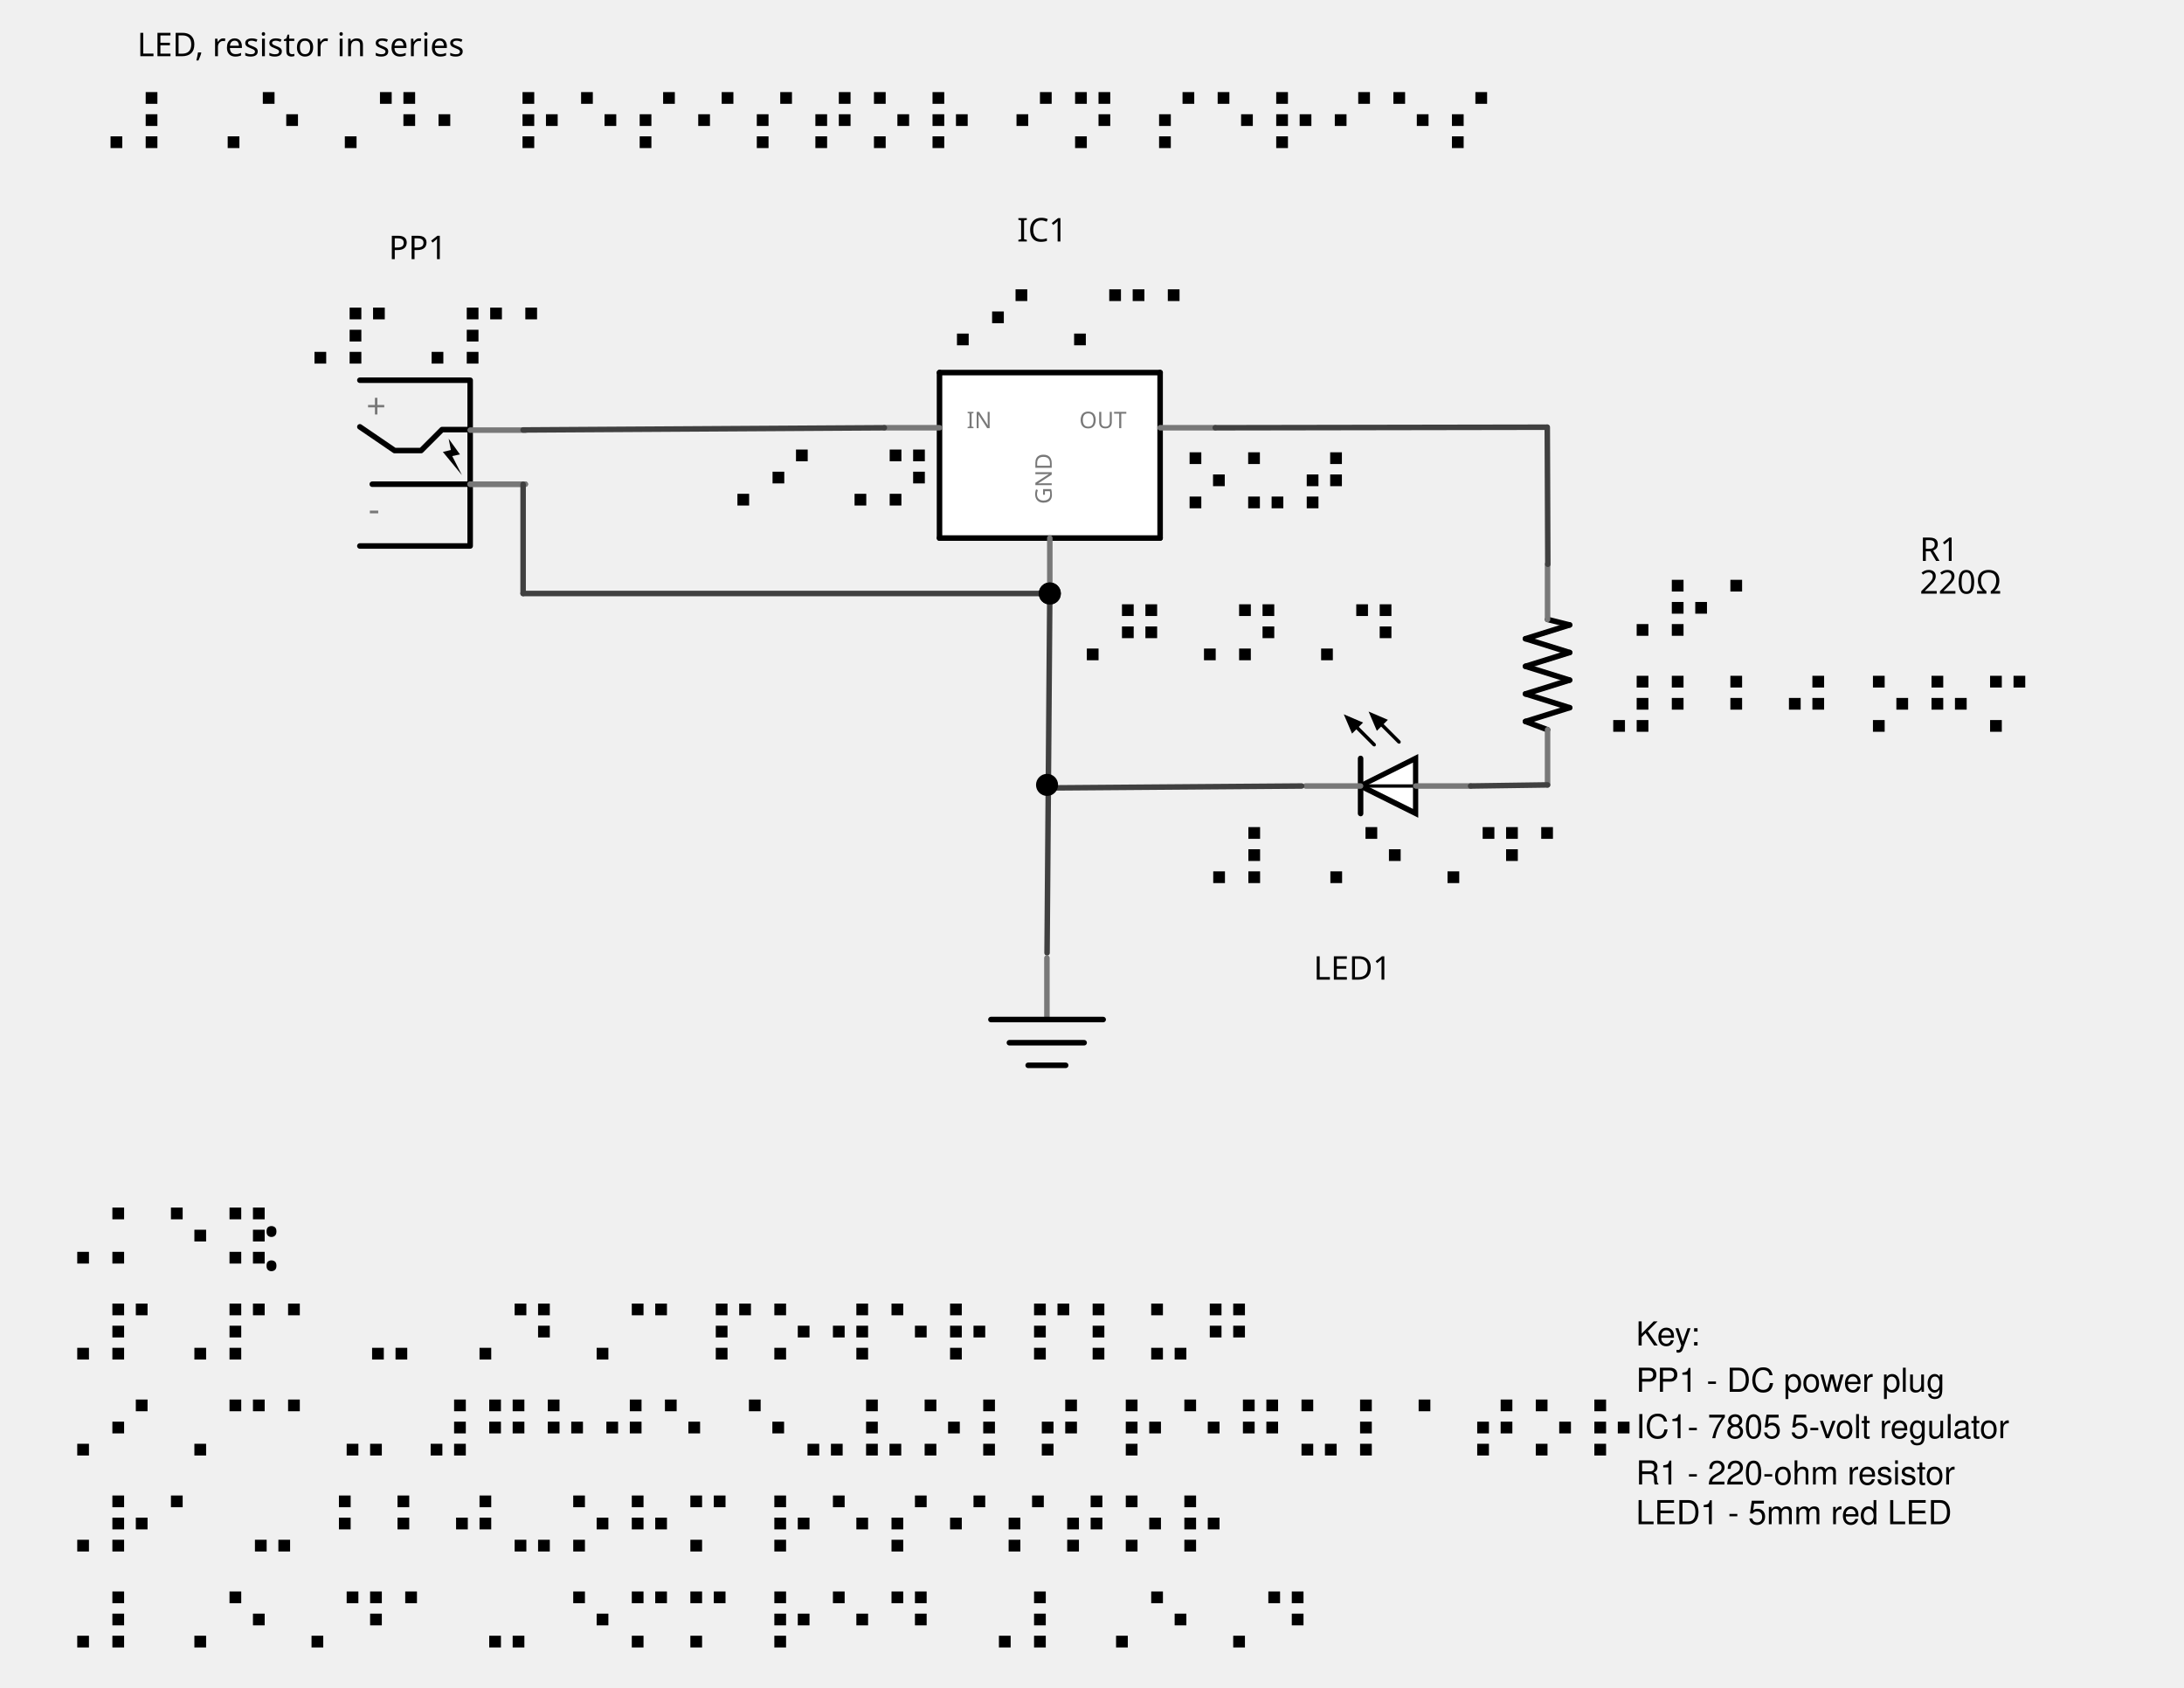
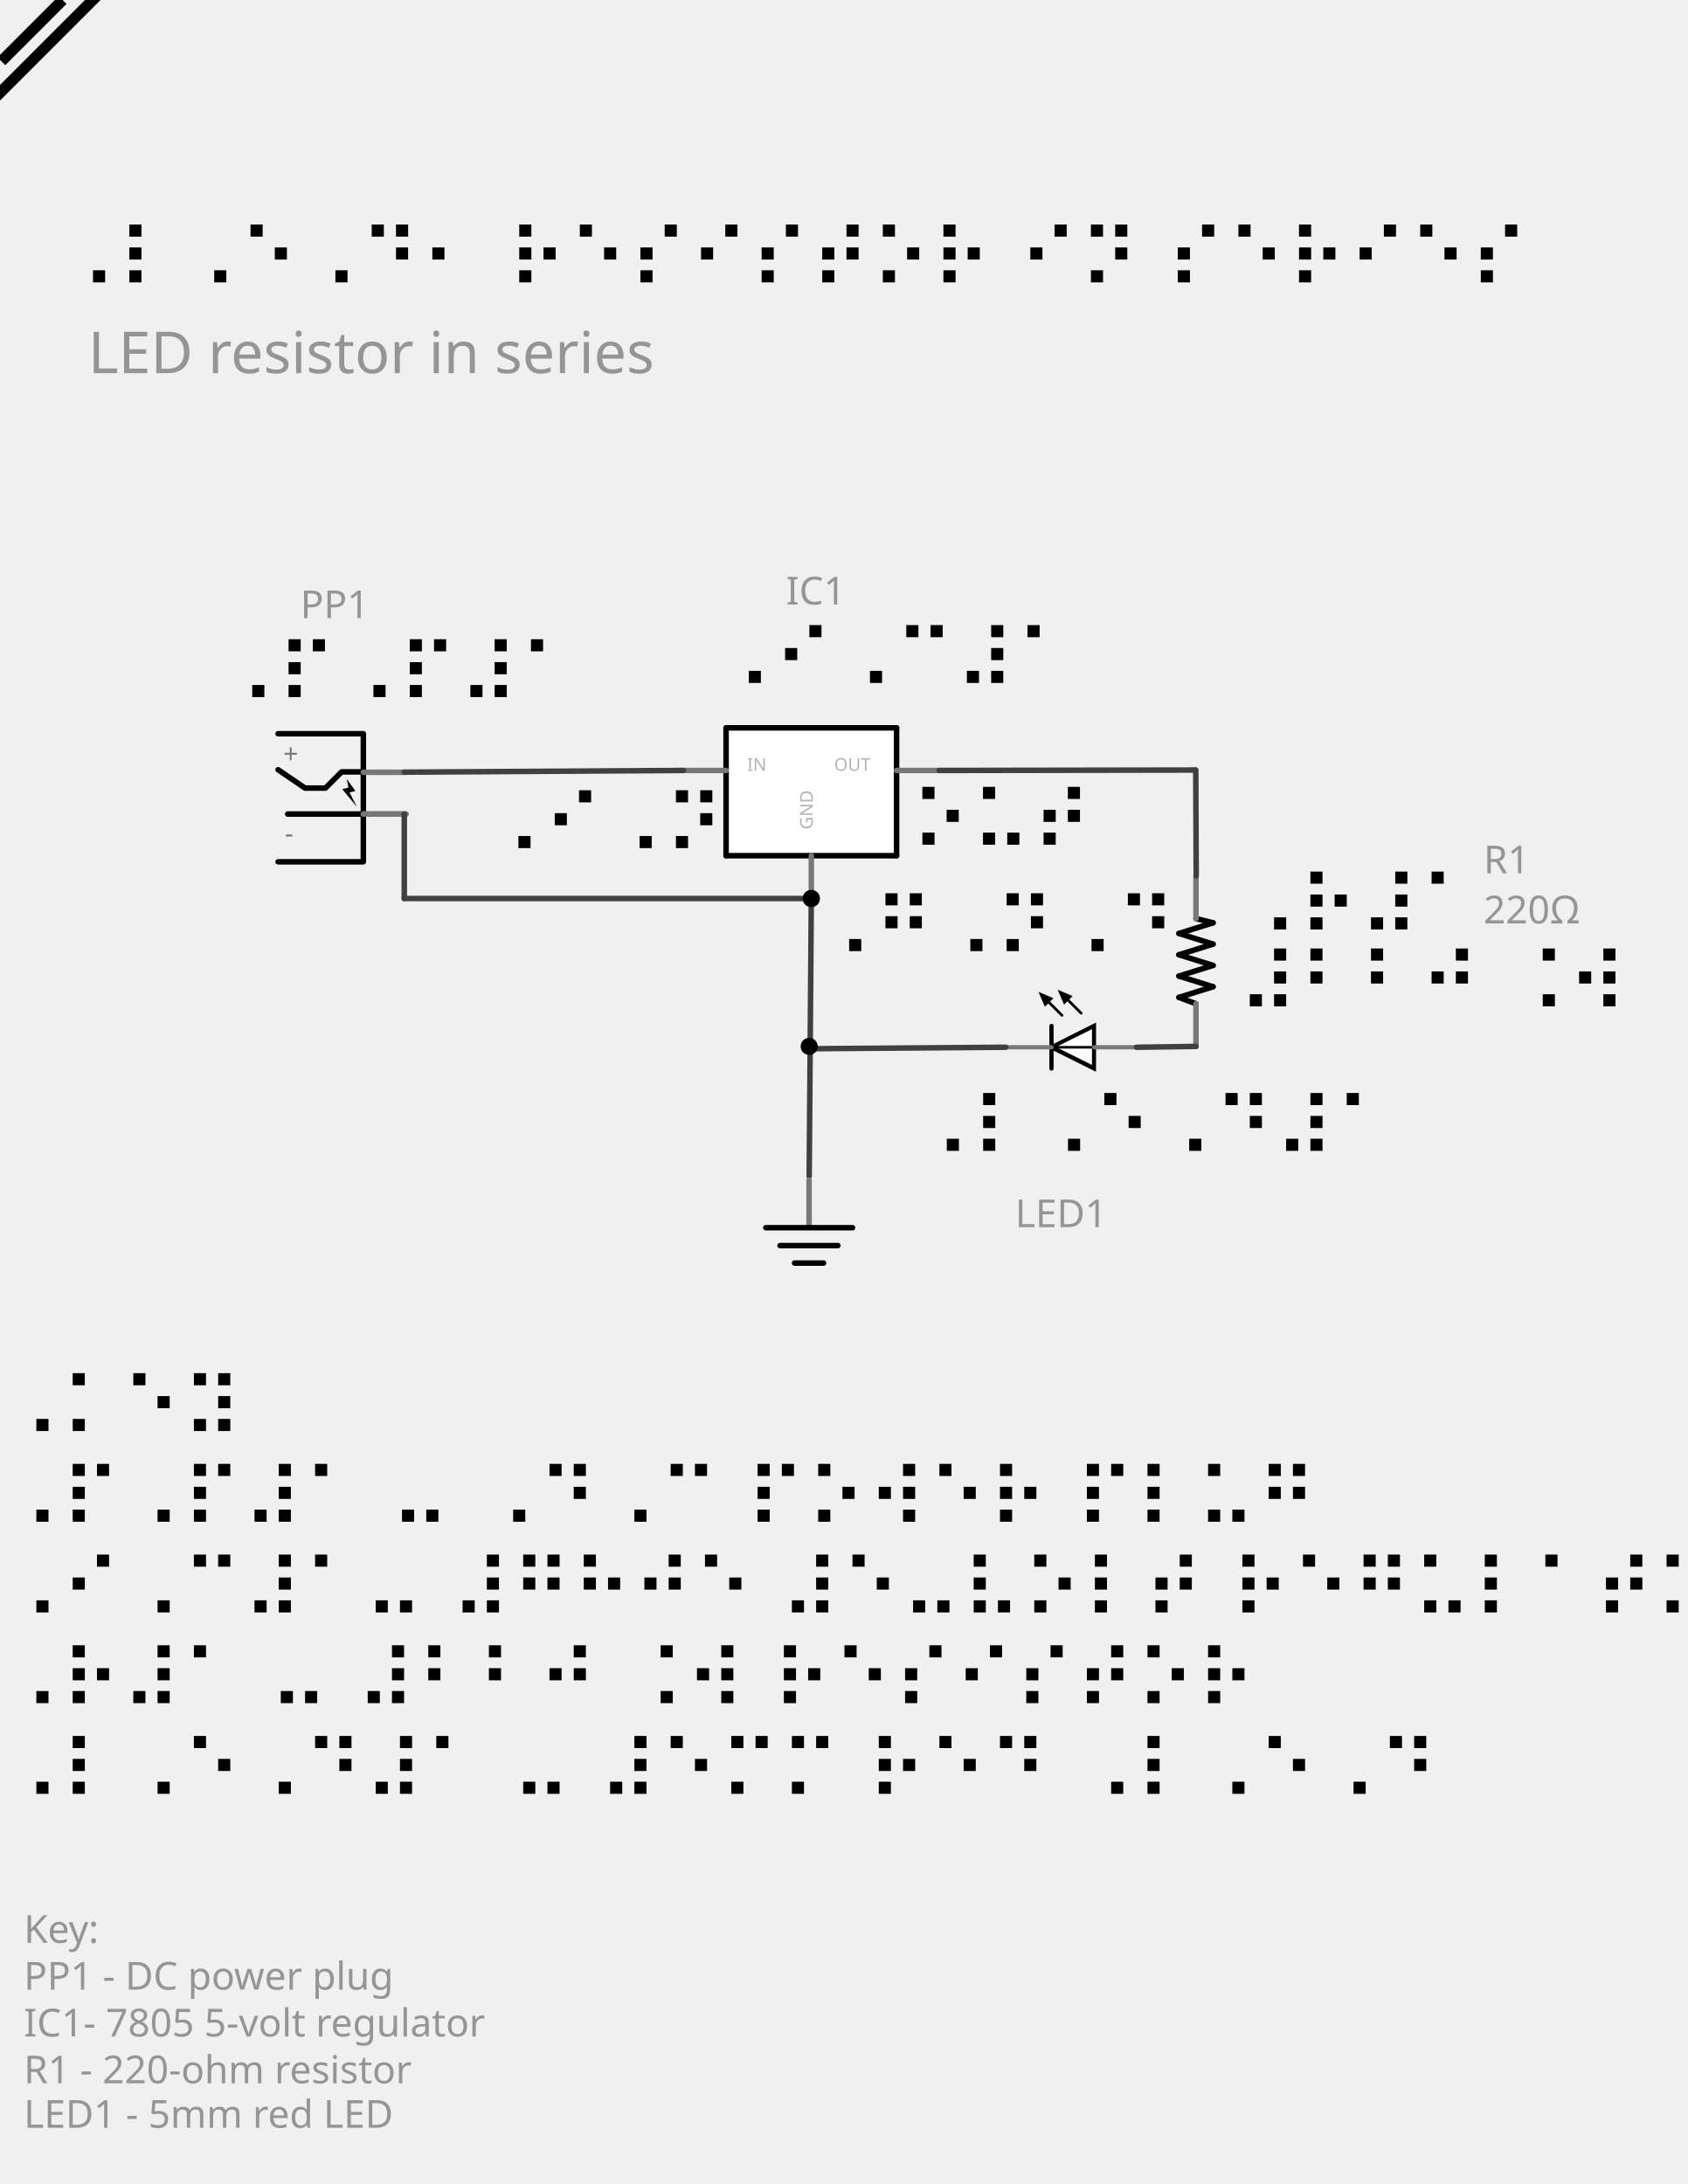
- <svg xmlns="http://www.w3.org/2000/svg" version="1.1" x="0px" y="0px" viewBox="0 0 792 612" style="enable-background:new 0 0 792 612;" xml:space="preserve">
-   <style type="text/css">
- 	.st0{fill:none;stroke:#000000;stroke-width:2;stroke-linecap:round;stroke-linejoin:round;}
- 	.st1{fill:none;stroke:#787878;stroke-width:2;stroke-linecap:round;stroke-linejoin:round;}
- 	.st2{fill:#787878;}
- 	.st3{font-family:'ArialMT';}
- 	.st4{font-size:12.503px;}
- 	.st5{fill:#FFFFFF;}
- 	.st6{fill:none;stroke:#000000;stroke-width:2;stroke-linecap:round;}
- 	.st7{fill:none;stroke:#787878;stroke-width:2;stroke-linecap:round;}
- 	.st8{fill:none;}
- 	.st9{fill:none;stroke:#404040;stroke-width:2;stroke-linecap:round;}
- 	.st10{font-size:8.3px;}
- 	.st11{font-size:11.856px;}
- 	.st12{font-family:'Helvetica';}
- 	.st13{font-size:12px;}
- 	.st14{enable-background:new    ;}
- 	.st15{font-family:'AppleBraille';}
- 	.st16{font-size:29px;}
- 	.st17{font-family:'MyriadPro-Regular';}
- </style>
-   <g id="Layer_1">
-     <g>
-       <g transform="translate(28.8,7.06667)">
-         <g transform="matrix(-1,0,0,1,0,0)">
-           <g id="schematic">
-             <polyline class="st0" points="-141.7,148.7 -131.5,148.7 -123.9,156.3 -114.3,156.3 -101.7,147.7      " />
-             <polyline class="st0" points="-141.7,168.5 -128.9,168.5 -106.2,168.5      " />
-             <polyline id="box_1_" class="st0" points="-101.7,190.9 -141.7,190.9 -141.7,130.8 -101.7,130.8      " />
-             <polygon points="-133.9,152 -138,157.7 -135.2,158.3 -138.7,165.2 -131.8,156.8 -134.7,156.1      " />
-             <g id="connector2terminal">
- 					</g>
-             <g id="connector1terminal">
- 					</g>
-             <g id="connector0terminal">
- 					</g>
-             <line id="connector2pin" class="st1" x1="-141.7" y1="168.5" x2="-161.7" y2="168.5" />
-             <line id="connector0pin" class="st1" x1="-141.7" y1="148.9" x2="-161.7" y2="148.9" />
-             <line id="connector1pin" class="st1" x1="-141.7" y1="168.5" x2="-161.7" y2="168.5" />
-             <g transform="matrix(1, 0, 0, 1, 19.3843, 25.585)">
-               <text transform="matrix(1 0 0 1 -128.2386 156.3384)" class="st2 st3 st4">-</text>
-             </g>
-             <g transform="matrix(1, 0, 0, 1, 18.5503, 12.1563)">
-               <text transform="matrix(1 0 0 1 -129.72 132.4556)" class="st2 st3 st4">+</text>
+ <svg xmlns="http://www.w3.org/2000/svg" version="1.1" id="Layer_1" x="0px" y="0px" width="612px" height="792px" viewBox="0 0 612 792" enable-background="new 0 0 612 792" xml:space="preserve">
+   <g id="Layer_1_2_">
+     <g id="Layer_1_1_">
+       <g>
+         <g transform="translate(28.8,7.06667)">
+           <g transform="matrix(-1,0,0,1,0,0)">
+             <g id="schematic">
+               <polyline fill="none" stroke="#000000" stroke-width="2" stroke-linecap="round" stroke-linejoin="round" points="        -102.95,272.844 -95.068,272.844 -89.196,278.717 -81.777,278.717 -72.041,272.071       " />
+               <polyline fill="none" stroke="#000000" stroke-width="2" stroke-linecap="round" stroke-linejoin="round" points="        -102.95,288.144 -93.059,288.144 -75.518,288.144       " />
+               <polyline id="box_1_" fill="none" stroke="#000000" stroke-width="2" stroke-linecap="round" stroke-linejoin="round" points="        -72.041,305.453 -102.95,305.453 -102.95,259.012 -72.041,259.012       " />
+               <polygon points="-96.923,275.394 -100.091,279.799 -97.927,280.262 -100.632,285.594 -95.3,279.103 -97.541,278.562       " />
+               <g id="connector2terminal">
+ 						</g>
+               <g id="connector1terminal">
+ 						</g>
+               <g id="connector0terminal">
+ 						</g>
+               <line id="connector2pin" fill="none" stroke="#787878" stroke-width="2" stroke-linecap="round" stroke-linejoin="round" x1="-102.95" y1="288.144" x2="-118.405" y2="288.144" />
+               <line id="connector0pin" fill="none" stroke="#787878" stroke-width="2" stroke-linecap="round" stroke-linejoin="round" x1="-102.95" y1="272.999" x2="-118.405" y2="272.999" />
+               <line id="connector1pin" fill="none" stroke="#787878" stroke-width="2" stroke-linecap="round" stroke-linejoin="round" x1="-102.95" y1="288.144" x2="-118.405" y2="288.144" />
+               <g transform="matrix(1, 0, 0, 1, 19.3843, 25.585)">
+                 <text transform="matrix(1 0 0 1 -96.9534 272.9313)" fill="#787878" font-family="'ArialMT'" font-size="9.661">-</text>
+               </g>
+               <g transform="matrix(1, 0, 0, 1, 18.5503, 12.1563)">
+                 <text transform="matrix(1 0 0 1 -97.9085 257.529)" fill="#787878" font-family="'ArialMT'" font-size="9.661">+</text>
+               </g>
            </g>
          </g>
        </g>
      </g>
-     </g>
-     <rect x="340.7" y="135.1" class="st5" width="80" height="60" />
-     <line class="st6" x1="340.7" y1="195.1" x2="420.7" y2="195.1" />
-     <line class="st6" x1="420.7" y1="195.1" x2="420.7" y2="135.1" />
-     <line class="st6" x1="420.7" y1="135.1" x2="340.7" y2="135.1" />
-     <line class="st6" x1="340.7" y1="135.1" x2="340.7" y2="195.1" />
-     <line id="connector1pin_1_" class="st7" x1="320.7" y1="155.1" x2="340.7" y2="155.1" />
-     <line id="connector0pin_1_" class="st7" x1="380.7" y1="215.2" x2="380.7" y2="195.1" />
-     <line id="connector2pin_1_" class="st7" x1="440.7" y1="155.1" x2="420.7" y2="155.1" />
-     <line class="st6" x1="561.2" y1="264.6" x2="553.2" y2="261.6" />
-     <line class="st6" x1="553.2" y1="261.6" x2="569.2" y2="256.6" />
-     <line class="st6" x1="569.2" y1="256.6" x2="553.2" y2="251.6" />
-     <line class="st6" x1="553.2" y1="251.6" x2="569.2" y2="246.6" />
-     <line class="st6" x1="569.2" y1="246.6" x2="553.2" y2="241.6" />
-     <line class="st6" x1="553.2" y1="241.6" x2="569.2" y2="236.6" />
-     <line class="st6" x1="569.2" y1="236.6" x2="553.2" y2="231.6" />
-     <line class="st6" x1="553.2" y1="231.6" x2="569.2" y2="226.6" />
-     <line class="st6" x1="569.2" y1="226.6" x2="561.2" y2="224.6" />
-     <line id="connector1pin_3_" class="st7" x1="561.2" y1="204.6" x2="561.2" y2="224.6" />
-     <line id="connector0pin_3_" class="st7" x1="561.2" y1="284.6" x2="561.2" y2="264.6" />
-     <g>
-       <path d="M492.4,295v-10c0-0.5,0.4-1,1-1c0.5,0,1,0.4,1,1v10c0,0.5-0.4,1-1,1C492.8,295.9,492.4,295.5,492.4,295z" />
-     </g>
-     <g>
-       <path d="M492.4,285v-10c0-0.5,0.4-1,1-1c0.5,0,1,0.4,1,1v10c0,0.5-0.4,1-1,1C492.8,285.9,492.4,285.5,492.4,285z" />
-     </g>
-     <g>
-       <polygon class="st5" points="493.3,285 513.3,275 513.3,285 513.3,295   " />
-       <path d="M491.2,285l23.1-11.6v23.1L491.2,285z M512.4,276.5l-16.9,8.4l16.9,8.4V276.5z" />
-     </g>
-     <g>
-       <path d="M492.7,285c0-0.3,0.3-0.6,0.6-0.6h20c0.3,0,0.6,0.3,0.6,0.6c0,0.3-0.3,0.6-0.6,0.6h-20C493,285.6,492.7,285.3,492.7,285z" />
-     </g>
-     <g>
-       <path d="M500.2,262.5c0-0.2,0.1-0.3,0.2-0.4c0.2-0.2,0.6-0.2,0.9,0l6.5,6.5c0.2,0.2,0.2,0.6,0,0.9c-0.2,0.2-0.6,0.2-0.9,0    l-6.5-6.5C500.3,262.8,500.2,262.6,500.2,262.5z" />
-     </g>
-     <g>
-       <path d="M491.2,263.5c0-0.2,0.1-0.3,0.2-0.4c0.2-0.2,0.6-0.2,0.9,0l6.5,6.5c0.2,0.2,0.2,0.6,0,0.9c-0.2,0.2-0.6,0.2-0.9,0    l-6.5-6.5C491.3,263.8,491.2,263.6,491.2,263.5z" />
-     </g>
-     <g id="connector0pin_4_">
-       <path class="st2" d="M472.4,285c0-0.5,0.4-1,1-1h20c0.5,0,1,0.4,1,1c0,0.5-0.4,1-1,1h-20C472.8,285.9,472.4,285.5,472.4,285z" />
-     </g>
-     <g id="connector0terminal_4_">
-       <rect x="508.3" y="285" class="st8" width="0" height="0" />
-     </g>
-     <g id="connector1pin_4_">
-       <path class="st2" d="M512.4,285c0-0.5,0.4-1,1-1h20c0.5,0,1,0.4,1,1c0,0.5-0.4,1-1,1h-20C512.8,285.9,512.4,285.5,512.4,285z" />
-     </g>
-     <g id="connector1terminal_4_">
-       <polygon class="st8" points="533.3,285 533.3,285 533.3,285   " />
-     </g>
-     <g>
-       <path d="M496.3,258l7,3l-4,4L496.3,258z" />
-     </g>
-     <g>
-       <path d="M487.3,259l7,3l-4,4L487.3,259z" />
-     </g>
-     <rect x="379.7" y="345.5" class="st8" width="0" height="0" />
-     <polygon class="st8" points="439.7,285.5 439.7,285.5 439.7,285.5  " />
-     <g>
-       <line class="st9" x1="320.7" y1="155.1" x2="189.7" y2="155.9" />
-     </g>
-     <g>
-       <line class="st9" x1="440.7" y1="155.1" x2="561" y2="154.9" />
-     </g>
-     <g>
-       <line class="st9" x1="561.1" y1="154.9" x2="561.3" y2="204.6" />
-     </g>
-     <g>
-       <line class="st9" x1="561.2" y1="284.6" x2="533.3" y2="285" />
-     </g>
-     <g>
-       <line class="st9" x1="189.7" y1="175.6" x2="189.7" y2="215.2" />
-     </g>
-     <g>
-       <line class="st9" x1="189.7" y1="215.2" x2="380.7" y2="215.2" />
-     </g>
-     <circle cx="380.7" cy="215.2" r="4" />
-     <g>
-       <line class="st9" x1="472" y1="285" x2="379.7" y2="285.7" />
-     </g>
-     <g>
-       <line class="st9" x1="379.7" y1="345.5" x2="380.7" y2="215.2" />
-     </g>
-     <circle cx="380.7" cy="215.2" r="4" />
-     <circle cx="379.7" cy="284.6" r="4" />
-     <g>
-       <g transform="translate(150.149,113.38)">
-         <g id="schematic_6_">
-           <path id="connector0pin_6_" class="st7" d="M229.5,255.9v-21.9" />
-           <g id="connector0terminal_6_">
- 				</g>
-           <path id="path4098" class="st6" d="M209.2,256.3h40.7" />
-           <path id="path4100" class="st6" d="M215.9,264.7h27.1" />
-           <path id="path4102" class="st6" d="M236.3,272.9h-13.6" />
+       <rect x="263.268" y="263.941" fill="#FFFFFF" width="61.818" height="46.364" />
+       <line fill="none" stroke="#000000" stroke-width="2" stroke-linecap="round" x1="263.268" y1="310.305" x2="325.086" y2="310.305" />
+       <line fill="none" stroke="#000000" stroke-width="2" stroke-linecap="round" x1="325.086" y1="310.305" x2="325.086" y2="263.941" />
+       <line fill="none" stroke="#000000" stroke-width="2" stroke-linecap="round" x1="325.086" y1="263.941" x2="263.268" y2="263.941" />
+       <line fill="none" stroke="#000000" stroke-width="2" stroke-linecap="round" x1="263.268" y1="263.941" x2="263.268" y2="310.305" />
+       <line id="connector1pin_1_" fill="none" stroke="#787878" stroke-width="2" stroke-linecap="round" x1="247.813" y1="279.396" x2="263.268" y2="279.396" />
+       <line id="connector0pin_1_" fill="none" stroke="#787878" stroke-width="2" stroke-linecap="round" x1="294.177" y1="325.836" x2="294.177" y2="310.305" />
+       <line id="connector2pin_1_" fill="none" stroke="#787878" stroke-width="2" stroke-linecap="round" x1="340.541" y1="279.396" x2="325.086" y2="279.396" />
+       <line fill="none" stroke="#000000" stroke-width="2" stroke-linecap="round" x1="433.654" y1="364.009" x2="427.473" y2="361.691" />
+       <line fill="none" stroke="#000000" stroke-width="2" stroke-linecap="round" x1="427.473" y1="361.691" x2="439.836" y2="357.827" />
+       <line fill="none" stroke="#000000" stroke-width="2" stroke-linecap="round" x1="439.836" y1="357.827" x2="427.473" y2="353.964" />
+       <line fill="none" stroke="#000000" stroke-width="2" stroke-linecap="round" x1="427.473" y1="353.964" x2="439.836" y2="350.1" />
+       <line fill="none" stroke="#000000" stroke-width="2" stroke-linecap="round" x1="439.836" y1="350.1" x2="427.473" y2="346.236" />
+       <line fill="none" stroke="#000000" stroke-width="2" stroke-linecap="round" x1="427.473" y1="346.236" x2="439.836" y2="342.373" />
+       <line fill="none" stroke="#000000" stroke-width="2" stroke-linecap="round" x1="439.836" y1="342.373" x2="427.473" y2="338.509" />
+       <line fill="none" stroke="#000000" stroke-width="2" stroke-linecap="round" x1="427.473" y1="338.509" x2="439.836" y2="334.646" />
+       <line fill="none" stroke="#000000" stroke-width="2" stroke-linecap="round" x1="439.836" y1="334.646" x2="433.654" y2="333.1" />
+       <line id="connector1pin_3_" fill="none" stroke="#787878" stroke-width="2" stroke-linecap="round" x1="433.654" y1="317.646" x2="433.654" y2="333.1" />
+       <line id="connector0pin_3_" fill="none" stroke="#787878" stroke-width="2" stroke-linecap="round" x1="433.654" y1="379.464" x2="433.654" y2="364.009" />
+       <g>
+         <path d="M380.491,387.5v-7.727c0-0.387,0.309-0.773,0.771-0.773c0.389,0,0.772,0.309,0.772,0.773v7.727     c0,0.386-0.311,0.773-0.772,0.773C380.8,388.195,380.491,387.886,380.491,387.5z" />
+       </g>
+       <g>
+         <path d="M380.491,379.773v-7.728c0-0.386,0.309-0.772,0.771-0.772c0.389,0,0.772,0.309,0.772,0.772v7.728     c0,0.386-0.311,0.772-0.772,0.772C380.8,380.468,380.491,380.159,380.491,379.773z" />
+       </g>
+       <g>
+         <polygon fill="#FFFFFF" points="381.188,379.773 396.641,372.045 396.641,379.773 396.641,387.5    " />
+         <path d="M379.562,379.773l17.852-8.964v17.85L379.562,379.773z M395.945,373.205l-13.061,6.491l13.061,6.491V373.205z" />
+       </g>
+       <g>
+         <path d="M380.723,379.773c0-0.232,0.231-0.464,0.464-0.464h15.454c0.232,0,0.466,0.232,0.466,0.464     c0,0.231-0.231,0.463-0.466,0.463h-15.454C380.954,380.236,380.723,380.004,380.723,379.773z" />
+       </g>
+       <g>
+         <path d="M386.519,362.386c0-0.154,0.077-0.231,0.154-0.309c0.154-0.154,0.464-0.154,0.695,0l5.021,5.023     c0.155,0.154,0.155,0.463,0,0.695c-0.152,0.155-0.463,0.155-0.693,0l-5.022-5.022     C386.596,362.618,386.519,362.464,386.519,362.386z" />
+       </g>
+       <g>
+         <path d="M379.562,363.159c0-0.155,0.076-0.232,0.153-0.309c0.155-0.155,0.464-0.155,0.696,0l5.021,5.022     c0.154,0.155,0.154,0.464,0,0.696c-0.152,0.154-0.464,0.154-0.693,0l-5.023-5.023     C379.641,363.391,379.562,363.236,379.562,363.159z" />
+       </g>
+       <g id="connector0pin_4_">
+         <path fill="#787878" d="M365.036,379.773c0-0.387,0.31-0.773,0.771-0.773h15.455c0.389,0,0.772,0.309,0.772,0.773     c0,0.386-0.311,0.772-0.772,0.772h-15.455C365.346,380.468,365.036,380.159,365.036,379.773z" />
+       </g>
+       <g id="connector0terminal_4_">
+         <path fill="none" d="M392.777,379.773L392.777,379.773L392.777,379.773z" />
+       </g>
+       <g id="connector1pin_4_">
+         <path fill="#787878" d="M395.945,379.773c0-0.387,0.31-0.773,0.771-0.773h15.455c0.387,0,0.772,0.309,0.772,0.773     c0,0.386-0.311,0.772-0.772,0.772h-15.455C396.255,380.468,395.945,380.159,395.945,379.773z" />
+       </g>
+       <g id="connector1terminal_4_">
+         <path fill="none" d="M412.096,379.773L412.096,379.773L412.096,379.773z" />
+       </g>
+       <g>
+         <path d="M383.505,358.909l5.409,2.318l-3.092,3.091L383.505,358.909z" />
+       </g>
+       <g>
+         <path d="M376.55,359.682l5.409,2.318l-3.091,3.091L376.55,359.682z" />
+       </g>
+       <path fill="none" d="M293.404,426.522L293.404,426.522L293.404,426.522z" />
+       <path fill="none" d="M339.769,380.159L339.769,380.159L339.769,380.159z" />
+       <g>
+         <line fill="none" stroke="#404040" stroke-width="2" stroke-linecap="round" x1="247.813" y1="279.396" x2="146.586" y2="280.014" />
+       </g>
+       <g>
+         <line fill="none" stroke="#404040" stroke-width="2" stroke-linecap="round" x1="340.541" y1="279.396" x2="433.5" y2="279.241" />
+       </g>
+       <g>
+         <line fill="none" stroke="#404040" stroke-width="2" stroke-linecap="round" x1="433.577" y1="279.241" x2="433.731" y2="317.646" />
+       </g>
+       <g>
+         <line fill="none" stroke="#404040" stroke-width="2" stroke-linecap="round" x1="433.654" y1="379.464" x2="412.096" y2="379.773" />
+       </g>
+       <g>
+         <line fill="none" stroke="#404040" stroke-width="2" stroke-linecap="round" x1="146.586" y1="295.236" x2="146.586" y2="325.836" />
+       </g>
+       <g>
+         <line fill="none" stroke="#404040" stroke-width="2" stroke-linecap="round" x1="146.586" y1="325.836" x2="294.177" y2="325.836" />
+       </g>
+       <circle cx="294.177" cy="325.836" r="3.091" />
+       <g>
+         <line fill="none" stroke="#404040" stroke-width="2" stroke-linecap="round" x1="364.728" y1="379.773" x2="293.404" y2="380.313" />
+       </g>
+       <g>
+         <line fill="none" stroke="#404040" stroke-width="2" stroke-linecap="round" x1="293.404" y1="426.522" x2="294.177" y2="325.836" />
+       </g>
+       <circle cx="294.177" cy="325.836" r="3.091" />
+       <circle cx="293.404" cy="379.464" r="3.091" />
+       <g>
+         <g transform="translate(150.149,113.38)">
+           <g id="schematic_6_">
+             <path id="connector0pin_6_" fill="none" stroke="#787878" stroke-width="2" stroke-linecap="round" d="M143.216,331.518       v-16.925" />
+             <g id="connector0terminal_6_">
+ 					</g>
+             <path id="path4098" fill="none" stroke="#000000" stroke-width="2" stroke-linecap="round" d="M127.53,331.827h31.45" />
+             <path id="path4100" fill="none" stroke="#000000" stroke-width="2" stroke-linecap="round" d="M132.707,338.318h20.941" />
+             <path id="path4102" fill="none" stroke="#000000" stroke-width="2" stroke-linecap="round" d="M148.471,344.654h-10.509" />
+           </g>
        </g>
      </g>
    </g>
-   </g>
-   <g id="plaintext">
-     <text transform="matrix(1 0 0 1 350.5631 155.2589)" class="st2 st3 st10">IN</text>
-     <g>
-       <g transform="rotate(270)">
-         <g>
-           <text transform="matrix(1 0 0 1 -182.7697 381.3893)" class="st2 st3 st10">GND</text>
+     <g id="plaintext">
+       <text transform="matrix(1 0 0 1 270.8896 279.5176)" fill="#B1B3B5" font-family="'Arial-Black'" font-size="6.413">IN</text>
+       <g>
+         <g transform="rotate(270)">
+           <g>
+             <text transform="matrix(1 0 0 1 -300.7773 294.71)" fill="#B1B3B5" font-family="'Arial-Black'" font-size="6.413">GND</text>
+           </g>
        </g>
      </g>
-     </g>
-     <text transform="matrix(1 0 0 1 391.3776 155.2589)" class="st2 st3 st10">OUT</text>
-     <g id="partLabel">
-       <g transform="translate(0.4,0)">
-         <g id="schematicLabel">
-           <text transform="matrix(1 0 0 1 140.5371 93.9577)" class="st3 st11">PP1</text>
+       <text transform="matrix(1 0 0 1 302.4282 279.5176)" fill="#B1B3B5" font-family="'Arial-Black'" font-size="6.413">OUT</text>
+       <g id="partLabel">
+         <g transform="translate(0.4,0)">
+           <g id="schematicLabel">
+             <text transform="matrix(1 0 0 1 108.5058 224.1494)" fill="#939597" font-family="'ArialMT'" font-size="14">PP1</text>
+           </g>
        </g>
      </g>
-     </g>
-     <g id="partLabel_1_">
-       <g transform="translate(92.289,5.73757)">
-         <g id="schematicLabel_1_">
-           <text transform="matrix(1 0 0 1 276.5417 81.826)" class="st3 st11">IC1</text>
+       <g id="partLabel_1_">
+         <g>
+           <g transform="translate(92.289,5.73757)">
+             <g id="schematicLabel_11_">
+               <text transform="matrix(1 0 0 1 192.7164 213.4705)" fill="#939597" font-family="'ArialMT'" font-size="14">IC1</text>
+             </g>
+           </g>
        </g>
      </g>
-     </g>
-     <g id="partLabel_4_">
-       <g transform="translate(179.719,67.2344)">
-         <g id="schematicLabel_4_">
-           <text transform="matrix(1 0 0 1 516.432 136.1554)" class="st3 st11">R1</text>
-           <text transform="matrix(1 0 0 1 516.432 148.0128)" class="st3 st11">220Ω</text>
+       <g id="partLabel_4_">
+         <g transform="translate(179.719,67.2344)">
+           <g id="schematicLabel_4_">
+             <text transform="matrix(1 0 0 1 358.2166 249.4766)" fill="#939597" font-family="'ArialMT'" font-size="14">R1</text>
+             <text transform="matrix(1 0 0 1 358.2166 267.6387)" fill="#939597" font-family="'ArialMT'" font-size="14">220Ω</text>
+           </g>
        </g>
      </g>
-     </g>
-     <g id="partLabel_3_">
-       <g transform="translate(141.845,94.5703)">
-         <g id="schematicLabel_3_">
-           <text transform="matrix(1 0 0 1 334.4964 260.6398)" class="st3 st11">LED1</text>
+       <g id="partLabel_3_">
+         <g transform="translate(141.845,94.5703)">
+           <g id="schematicLabel_3_">
+             <text transform="matrix(1 0 0 1 226.237 350.4551)" fill="#939597" font-family="'ArialMT'" font-size="14">LED1</text>
+           </g>
        </g>
      </g>
+       <text transform="matrix(1 0 0 1 8.6372 704.5371)" fill="#939597" font-family="'ArialMT'" font-size="14">Key:</text>
+       <text transform="matrix(1 0 0 1 8.6372 721.5195)" fill="#939597" font-family="'ArialMT'" font-size="14">PP1 - DC power plug</text>
+       <text transform="matrix(1 0 0 1 8.6372 738.5)" fill="#939597" font-family="'ArialMT'" font-size="14">IC1- 7805 5-volt regulator</text>
+       <text transform="matrix(1 0 0 1 8.6372 755.4824)" fill="#939597" font-family="'ArialMT'" font-size="14">R1 - 220-ohm resistor</text>
+       <text transform="matrix(1 0 0 1 8.6372 771.6104)" fill="#939597" font-family="'ArialMT'" font-size="14">LED1 - 5mm red LED</text>
    </g>
-     <text transform="matrix(1 0 0 1 593.2618 487.8715)" class="st12 st13">Key:</text>
-     <text transform="matrix(1 0 0 1 593.2618 504.6715)" class="st12 st13">PP1 - DC power plug</text>
-     <text transform="matrix(1 0 0 1 593.2618 521.4715)" class="st12 st13">IC1- 7805 5-volt regulator</text>
-     <text transform="matrix(1 0 0 1 593.2618 538.2715)" class="st14">
-       <tspan x="0" y="0" class="st12 st13">R1 - 220-ohm resistor</tspan>
-       <tspan x="0" y="14.4" class="st12 st13">LED1 - 5mm red LED</tspan>
-     </text>
-     <g id="partLabel_6_">
-       <g transform="translate(0.4,0)">
-         <g id="schematicLabel_6_">
-           <text transform="matrix(1 0 0 1 46.2514 20.3862)" class="st3 st11"> LED, resistor in series</text>
-         </g>
-       </g>
+     <g id="braille">
+       <text transform="matrix(1 0 0 1 11.001 104.8555)" font-family="'AppleBraille'" font-size="30"> ⠠⠇⠠⠑⠠⠙⠂ ⠗⠑⠎⠊⠎⠞⠕⠗ ⠊⠝ ⠎⠑⠗⠊⠑⠎</text>
+       <text transform="matrix(1 0 0 1 78.2725 255.2422)" font-family="'AppleBraille'" font-size="30">⠠⠏⠠⠏⠼⠁</text>
+       <text transform="matrix(1 0 0 1 258.3101 250.1172)" font-family="'AppleBraille'" font-size="30">⠠⠊⠠⠉⠼⠁</text>
+       <text transform="matrix(1 0 0 1 174.7861 310.0088)" font-family="'AppleBraille'" font-size="30">⠠⠊⠠⠝</text>
+       <text transform="matrix(1 0 0 1 330.0635 308.7812)" font-family="'AppleBraille'" font-size="30">⠕⠥⠞</text>
+       <text transform="matrix(1 0 0 1 294.7012 347.3652)" font-family="'AppleBraille'" font-size="30">⠠⠛⠠⠝⠠⠙</text>
+       <text transform="matrix(1 0 0 1 448.7773 339.5078)" font-family="'AppleBraille'" font-size="30">⠠⠗⠼⠁</text>
+       <text transform="matrix(1 0 0 1 448.7773 367.3984)" font-family="'AppleBraille'" font-size="30">⠼⠃⠃⠚ ⠨⠺</text>
+       <text transform="matrix(1 0 0 1 330.1191 419.7949)" font-family="'AppleBraille'" font-size="30">⠠⠇⠠⠑⠠⠙⠼⠁</text>
+       <text transform="matrix(1 0 0 1 0 521.4004)" font-family="'AppleBraille'" font-size="30">⠠⠅⠑⠽</text>
+       <text transform="matrix(1 0 0 1 0 554.291)" font-family="'AppleBraille'" font-size="30">⠠⠏⠠⠏⠼⠁ ⠤ ⠠⠙⠠⠉ ⠏⠕⠺⠑⠗ ⠏⠇⠥⠛</text>
+       <text transform="matrix(1 0 0 1 0 587.1816)" font-family="'AppleBraille'" font-size="30">⠠⠊⠠⠉⠼⠁⠤ ⠼⠛⠓⠚⠑ ⠼⠑⠤⠧⠕⠇⠞ ⠗⠑⠛⠥⠇⠁⠞⠕⠗</text>
+       <text transform="matrix(1 0 0 1 0 620.0732)" font-family="'AppleBraille'" font-size="30">⠠⠗⠼⠁ ⠤ ⠼⠃⠃⠚ ⠨⠺ ⠗⠑⠎⠊⠎⠞⠕⠗ </text>
+       <text transform="matrix(1 0 0 1 0 652.9629)" font-family="'AppleBraille'" font-size="30">⠠⠇⠠⠑⠠⠙⠼⠁ ⠤ ⠼⠑⠍⠍ ⠗⠑⠙ ⠠⠇⠠⠑⠠⠙</text>
    </g>
  </g>
-   <g id="braille">
-     <text transform="matrix(1 0 0 1 18.1189 56.0477)" class="st15 st16"> ⠠⠇⠠⠑⠠⠙⠂ ⠗⠑⠎⠊⠎⠞⠕⠗ ⠊⠝ ⠎⠑⠗⠊⠑⠎</text>
-     <text transform="matrix(1 0 0 1 101.2938 134.1949)" class="st15 st16">⠠⠏⠠⠏⠁</text>
-     <text transform="matrix(1 0 0 1 334.2836 127.5634)" class="st15 st16">⠠⠊⠠⠉⠁</text>
-     <text transform="matrix(1 0 0 1 254.6647 185.6586)" class="st15 st16">⠠⠊⠠⠝</text>
-     <text transform="matrix(1 0 0 1 427.1409 186.6587)" class="st15 st16">⠕⠥⠞</text>
-     <text transform="matrix(1 0 0 1 381.3779 241.7666)" class="st15 st16">⠠⠛⠠⠝⠠⠙</text>
-     <text transform="matrix(1 0 0 1 580.77 232.893)" class="st14">
-       <tspan x="0" y="0" class="st15 st16">⠠⠗⠁</tspan>
-       <tspan x="0" y="34.8" class="st15 st16">⠼⠃⠃⠚ ⠕⠓⠍</tspan>
-     </text>
-     <text transform="matrix(1 0 0 1 427.2137 322.5585)" class="st15 st16">⠠⠇⠠⠑⠠⠙⠁</text>
-     <text transform="matrix(1 0 0 1 15.261 460.5175)" class="st14">
-       <tspan x="0" y="0" class="st15 st16">⠠⠅⠑⠽</tspan>
-       <tspan x="79.3" y="0" class="st17 st16">:</tspan>
-       <tspan x="0" y="34.8" class="st15 st16">⠠⠏⠠⠏⠁ ⠤ ⠠⠙⠠⠉ ⠏⠕⠺⠑⠗ ⠏⠇⠥⠛</tspan>
-       <tspan x="0" y="69.6" class="st15 st16">⠠⠊⠠⠉⠁⠤ ⠼⠛⠓⠚⠑ ⠑⠤⠧⠕⠇⠞ ⠗⠑⠛⠥⠇⠁⠞⠕⠗</tspan>
-       <tspan x="0" y="104.4" class="st15 st16">⠠⠗⠁ ⠤ ⠃⠃⠚⠤⠕⠓⠍ ⠗⠑⠎⠊⠎⠞⠕⠗</tspan>
-       <tspan x="0" y="139.2" class="st15 st16">⠠⠇⠠⠑⠠⠙⠁ ⠤ ⠑⠍⠍ ⠗⠑⠙ ⠠⠇⠠⠑⠠⠙</tspan>
-     </text>
+   <line fill="none" stroke="#000000" stroke-width="4" stroke-miterlimit="10" x1="22.719" y1="0" x2="0.5" y2="22.219" />
+   <line fill="none" stroke="#000000" stroke-width="4" stroke-miterlimit="10" x1="37.125" y1="-3.5" x2="-4.5" y2="38.125" />
+   <g>
+     <text transform="matrix(1 0 0 1 31.9526 135.3145)" fill="#939597" font-family="'ArialMT'" font-size="21">LED resistor in series</text>
  </g>
</svg>
